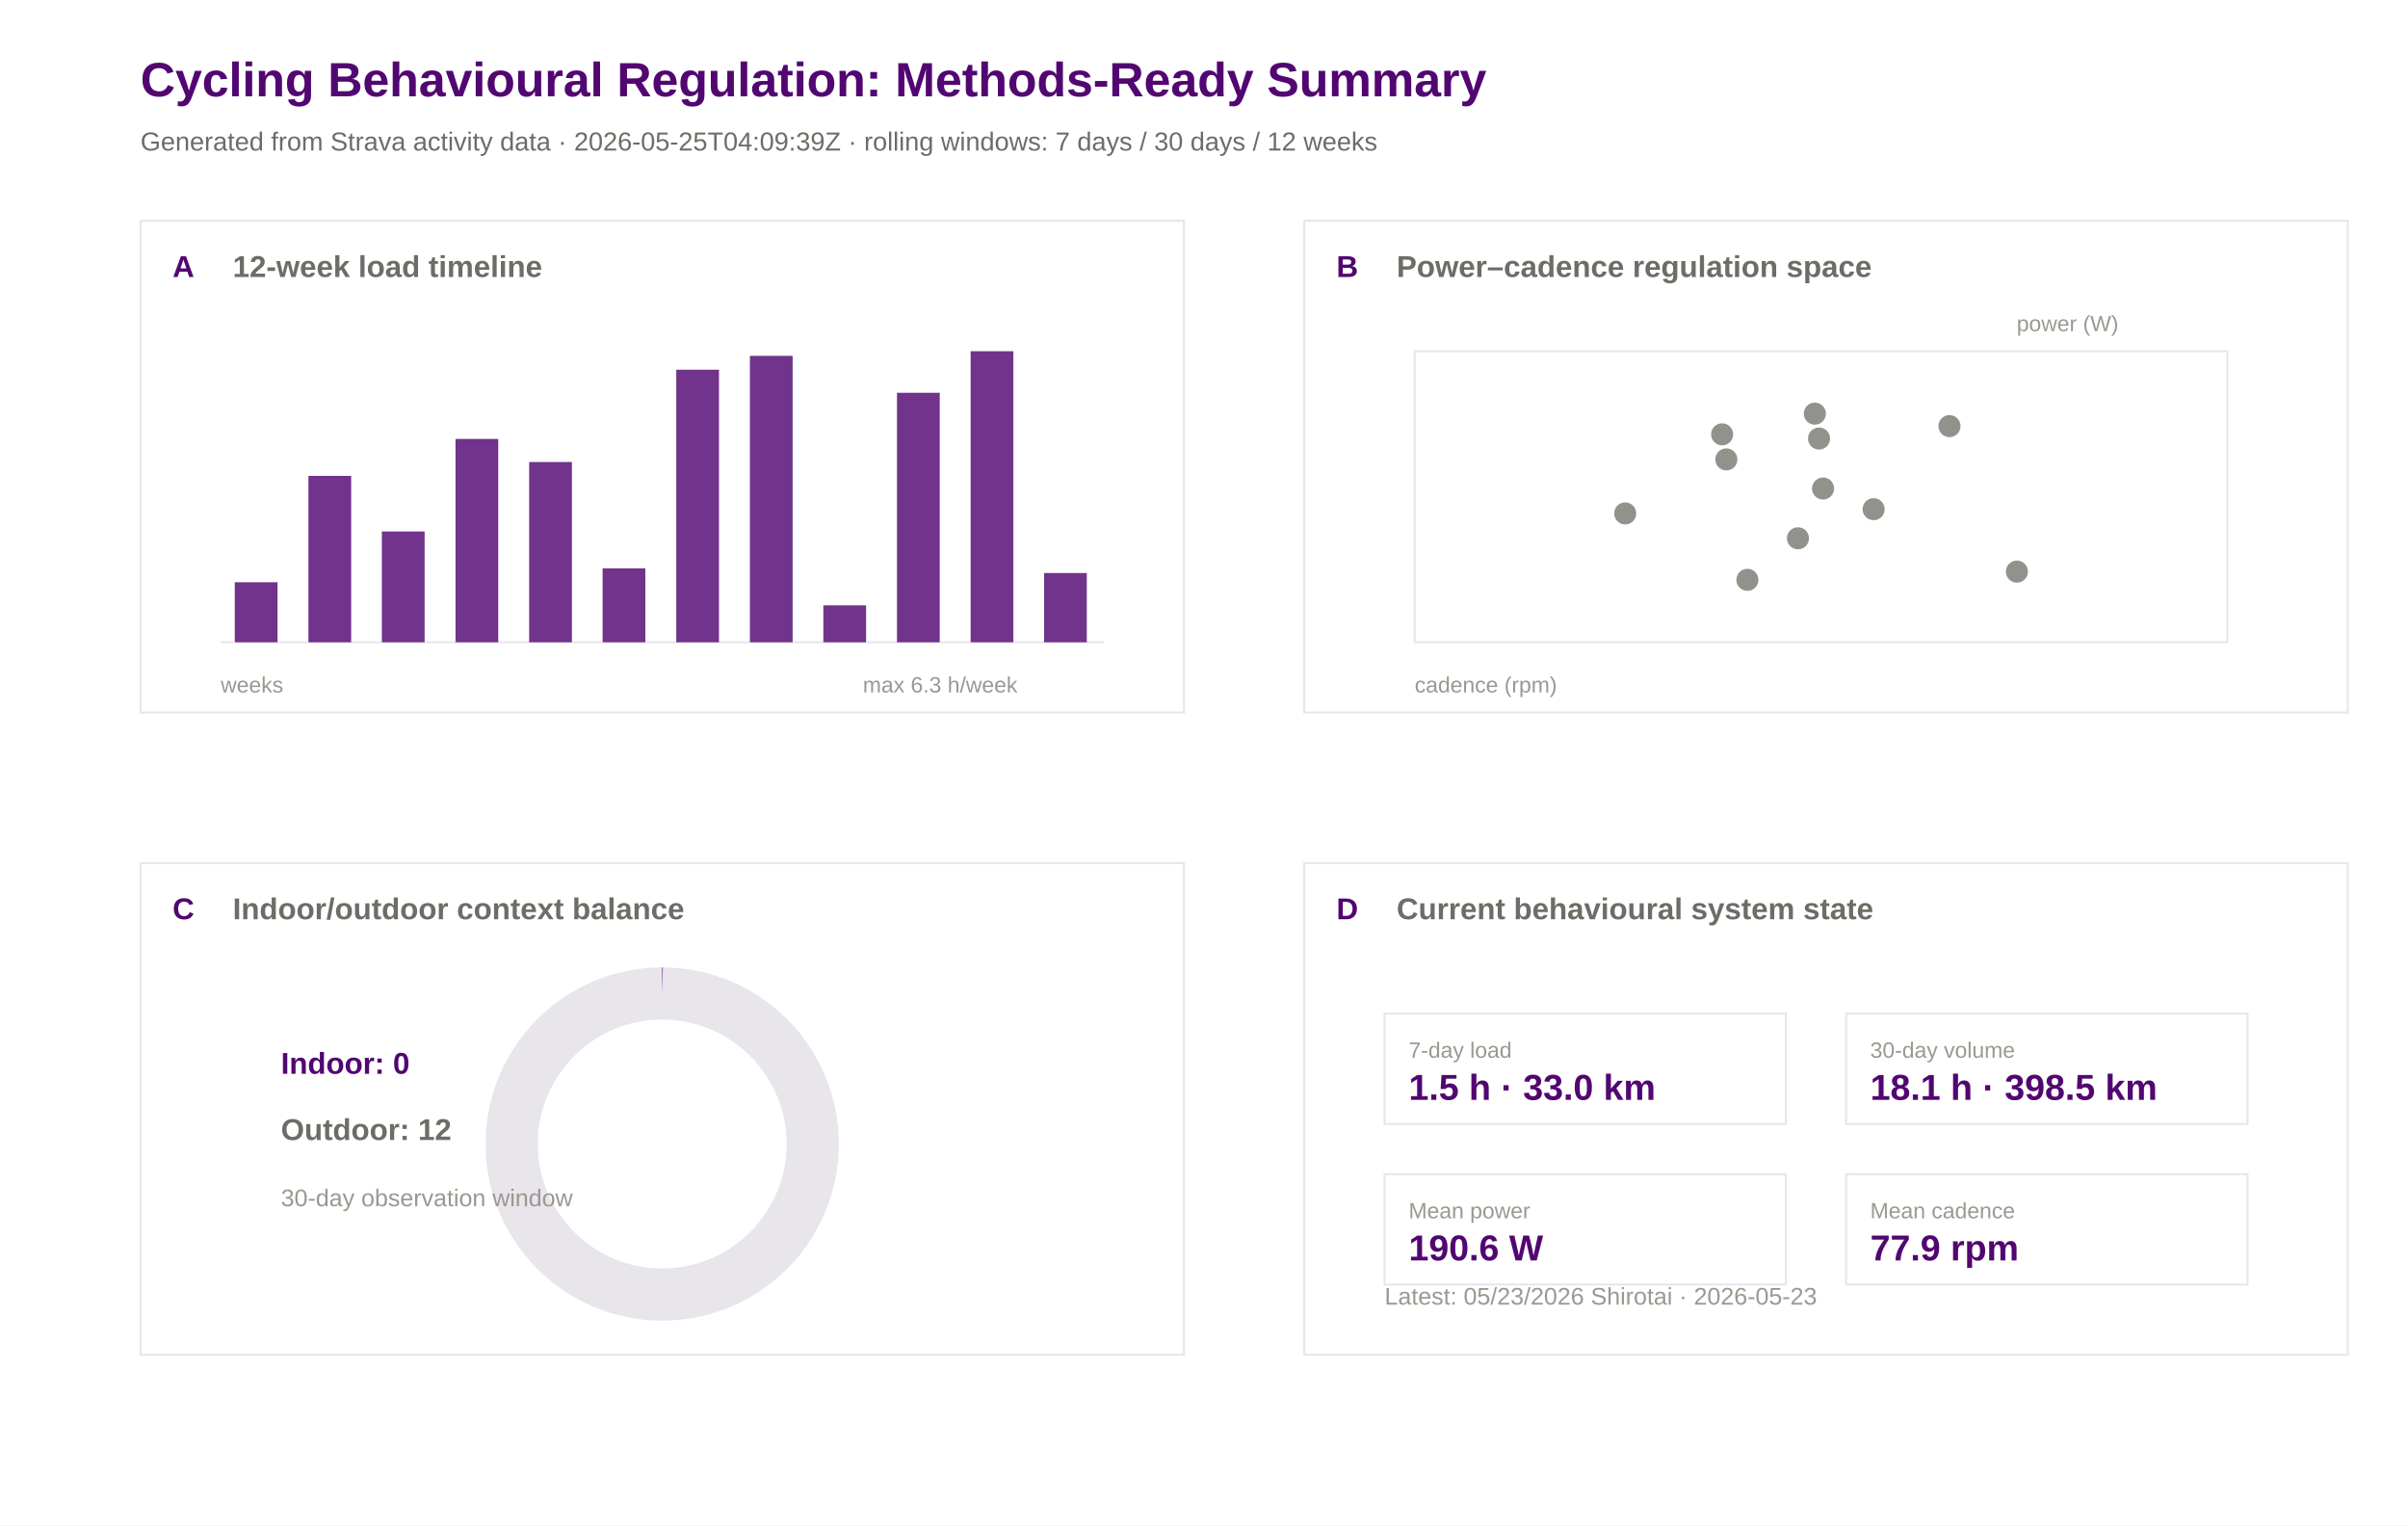
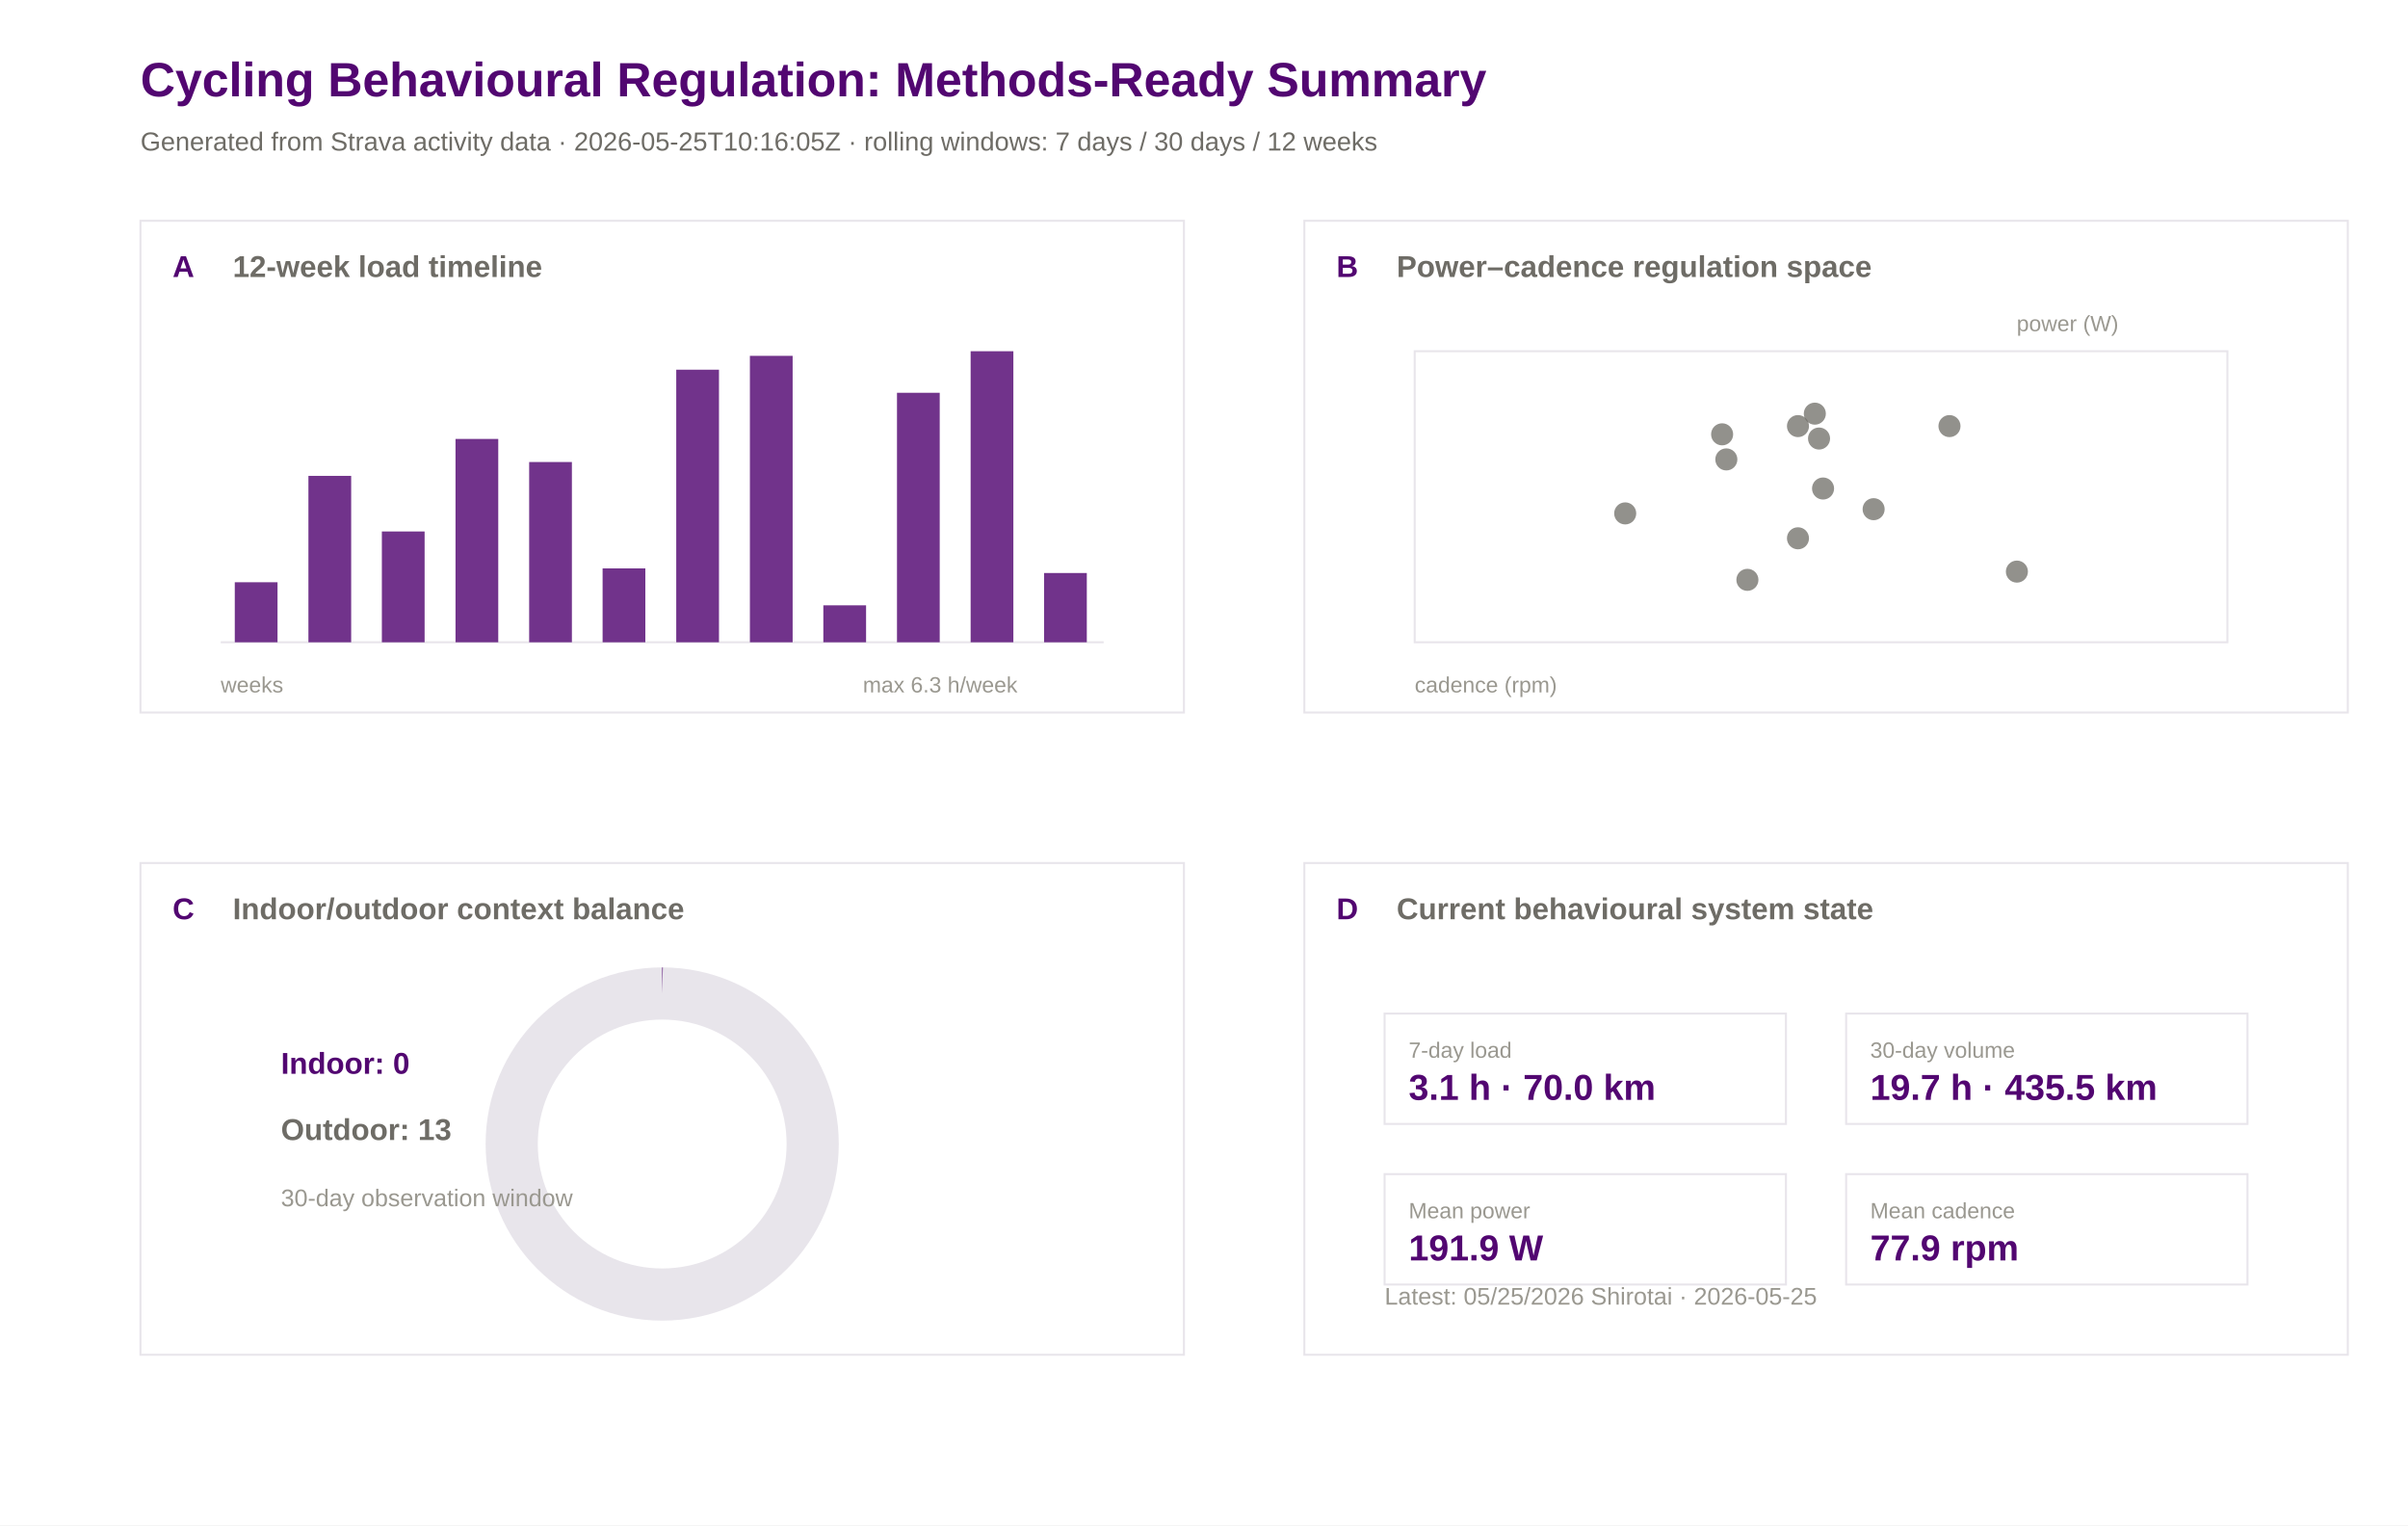
<svg xmlns="http://www.w3.org/2000/svg" width="1200" height="760" viewBox="0 0 1200 760">
  <rect width="100%" height="100%" fill="#ffffff" />
  <text x="70.0" y="48.0" font-family="Arial" font-size="24" font-weight="600" fill="#520671">Cycling Behavioural Regulation: Methods-Ready Summary</text>
-   <text x="70.0" y="75.0" font-family="Arial" font-size="13" font-weight="400" fill="#6e6c66">Generated from Strava activity data · 2026-05-25T04:09:39Z · rolling windows: 7 days / 30 days / 12 weeks</text>
+   <text x="70.0" y="75.0" font-family="Arial" font-size="13" font-weight="400" fill="#6e6c66">Generated from Strava activity data · 2026-05-25T10:16:05Z · rolling windows: 7 days / 30 days / 12 weeks</text>
  <rect x="70" y="110" width="520" height="245" fill="#ffffff" stroke="#e8e5eb" stroke-width="1" />
  <text x="86.0" y="138.0" font-family="Arial" font-size="15" font-weight="600" fill="#520671">A</text>
  <text x="116.0" y="138.0" font-family="Arial" font-size="15" font-weight="600" fill="#6e6c66">12-week load timeline</text>
  <rect x="650" y="110" width="520" height="245" fill="#ffffff" stroke="#e8e5eb" stroke-width="1" />
  <text x="666.0" y="138.0" font-family="Arial" font-size="15" font-weight="600" fill="#520671">B</text>
  <text x="696.0" y="138.0" font-family="Arial" font-size="15" font-weight="600" fill="#6e6c66">Power–cadence regulation space</text>
  <rect x="70" y="430" width="520" height="245" fill="#ffffff" stroke="#e8e5eb" stroke-width="1" />
  <text x="86.0" y="458.0" font-family="Arial" font-size="15" font-weight="600" fill="#520671">C</text>
  <text x="116.0" y="458.0" font-family="Arial" font-size="15" font-weight="600" fill="#6e6c66">Indoor/outdoor context balance</text>
  <rect x="650" y="430" width="520" height="245" fill="#ffffff" stroke="#e8e5eb" stroke-width="1" />
  <text x="666.0" y="458.0" font-family="Arial" font-size="15" font-weight="600" fill="#520671">D</text>
  <text x="696.0" y="458.0" font-family="Arial" font-size="15" font-weight="600" fill="#6e6c66">Current behavioural system state</text>
  <line x1="110" y1="320" x2="550" y2="320" stroke="#e8e5eb" />
  <rect x="117.0" y="290.1" width="21.3" height="29.9" fill="#520671" opacity="0.82" />
  <rect x="153.7" y="237.1" width="21.3" height="82.9" fill="#520671" opacity="0.82" />
  <rect x="190.3" y="264.8" width="21.3" height="55.2" fill="#520671" opacity="0.82" />
  <rect x="227.0" y="218.7" width="21.3" height="101.3" fill="#520671" opacity="0.82" />
  <rect x="263.7" y="230.2" width="21.3" height="89.8" fill="#520671" opacity="0.82" />
  <rect x="300.3" y="283.2" width="21.3" height="36.8" fill="#520671" opacity="0.82" />
  <rect x="337.0" y="184.2" width="21.3" height="135.8" fill="#520671" opacity="0.82" />
  <rect x="373.7" y="177.3" width="21.3" height="142.7" fill="#520671" opacity="0.82" />
  <rect x="410.3" y="301.6" width="21.3" height="18.4" fill="#520671" opacity="0.82" />
  <rect x="447.0" y="195.7" width="21.3" height="124.3" fill="#520671" opacity="0.82" />
  <rect x="483.7" y="175.0" width="21.3" height="145.0" fill="#520671" opacity="0.82" />
  <rect x="520.3" y="285.5" width="21.3" height="34.5" fill="#520671" opacity="0.82" />
  <text x="110.0" y="345.0" font-family="Arial" font-size="11" font-weight="400" fill="#9a9890">weeks</text>
  <text x="430.0" y="345.0" font-family="Arial" font-size="11" font-weight="400" fill="#9a9890">max 6.3 h/week</text>
  <rect x="705" y="175" width="405" height="145" fill="#ffffff" stroke="#e8e5eb" />
  <circle cx="860.3" cy="228.9" r="5.5" fill="#6e6c66" opacity="0.75" />
  <circle cx="904.4" cy="206.1" r="5.5" fill="#6e6c66" opacity="0.75" />
  <circle cx="858.2" cy="216.4" r="5.5" fill="#6e6c66" opacity="0.75" />
  <circle cx="933.7" cy="253.7" r="5.5" fill="#6e6c66" opacity="0.75" />
  <circle cx="809.9" cy="255.8" r="5.5" fill="#6e6c66" opacity="0.75" />
  <circle cx="870.8" cy="288.9" r="5.5" fill="#6e6c66" opacity="0.75" />
  <circle cx="908.5" cy="243.4" r="5.5" fill="#6e6c66" opacity="0.75" />
  <circle cx="896.0" cy="268.2" r="5.5" fill="#6e6c66" opacity="0.75" />
  <circle cx="1005.1" cy="284.8" r="5.5" fill="#6e6c66" opacity="0.75" />
  <circle cx="971.5" cy="212.3" r="5.5" fill="#6e6c66" opacity="0.75" />
  <circle cx="906.5" cy="218.5" r="5.5" fill="#6e6c66" opacity="0.75" />
+   <circle cx="896.0" cy="212.3" r="5.5" fill="#6e6c66" opacity="0.75" />
  <text x="705.0" y="345.0" font-family="Arial" font-size="11" font-weight="400" fill="#9a9890">cadence (rpm)</text>
  <text x="1005.0" y="165.0" font-family="Arial" font-size="11" font-weight="400" fill="#9a9890">power (W)</text>
  <circle cx="330" cy="570" r="75" fill="none" stroke="#e8e5eb" stroke-width="26" />
  <circle cx="330" cy="570" r="75" fill="none" stroke="#520671" stroke-width="26" stroke-dasharray="0.0 471.2" transform="rotate(-90 330 570)" />
  <text x="140.0" y="535.0" font-family="Arial" font-size="15" font-weight="600" fill="#520671">Indoor: 0</text>
-   <text x="140.0" y="568.0" font-family="Arial" font-size="15" font-weight="600" fill="#6e6c66">Outdoor: 12</text>
+   <text x="140.0" y="568.0" font-family="Arial" font-size="15" font-weight="600" fill="#6e6c66">Outdoor: 13</text>
  <text x="140.0" y="601.0" font-family="Arial" font-size="12" font-weight="400" fill="#9a9890">30-day observation window</text>
  <rect x="690" y="505" width="200" height="55" fill="#ffffff" stroke="#e8e5eb" />
  <text x="702.0" y="527.0" font-family="Arial" font-size="11" font-weight="500" fill="#9a9890">7-day load</text>
-   <text x="702.0" y="548.0" font-family="Arial" font-size="18" font-weight="600" fill="#520671">1.5 h · 33.0 km</text>
+   <text x="702.0" y="548.0" font-family="Arial" font-size="18" font-weight="600" fill="#520671">3.1 h · 70.0 km</text>
  <rect x="920" y="505" width="200" height="55" fill="#ffffff" stroke="#e8e5eb" />
  <text x="932.0" y="527.0" font-family="Arial" font-size="11" font-weight="500" fill="#9a9890">30-day volume</text>
-   <text x="932.0" y="548.0" font-family="Arial" font-size="18" font-weight="600" fill="#520671">18.1 h · 398.5 km</text>
+   <text x="932.0" y="548.0" font-family="Arial" font-size="18" font-weight="600" fill="#520671">19.7 h · 435.5 km</text>
  <rect x="690" y="585" width="200" height="55" fill="#ffffff" stroke="#e8e5eb" />
  <text x="702.0" y="607.0" font-family="Arial" font-size="11" font-weight="500" fill="#9a9890">Mean power</text>
-   <text x="702.0" y="628.0" font-family="Arial" font-size="18" font-weight="600" fill="#520671">190.6 W</text>
+   <text x="702.0" y="628.0" font-family="Arial" font-size="18" font-weight="600" fill="#520671">191.9 W</text>
  <rect x="920" y="585" width="200" height="55" fill="#ffffff" stroke="#e8e5eb" />
  <text x="932.0" y="607.0" font-family="Arial" font-size="11" font-weight="500" fill="#9a9890">Mean cadence</text>
  <text x="932.0" y="628.0" font-family="Arial" font-size="18" font-weight="600" fill="#520671">77.9 rpm</text>
-   <text x="690.0" y="650.0" font-family="Arial" font-size="12" font-weight="400" fill="#9a9890">Latest: 05/23/2026 Shirotai · 2026-05-23</text>
+   <text x="690.0" y="650.0" font-family="Arial" font-size="12" font-weight="400" fill="#9a9890">Latest: 05/25/2026 Shirotai · 2026-05-25</text>
</svg>
